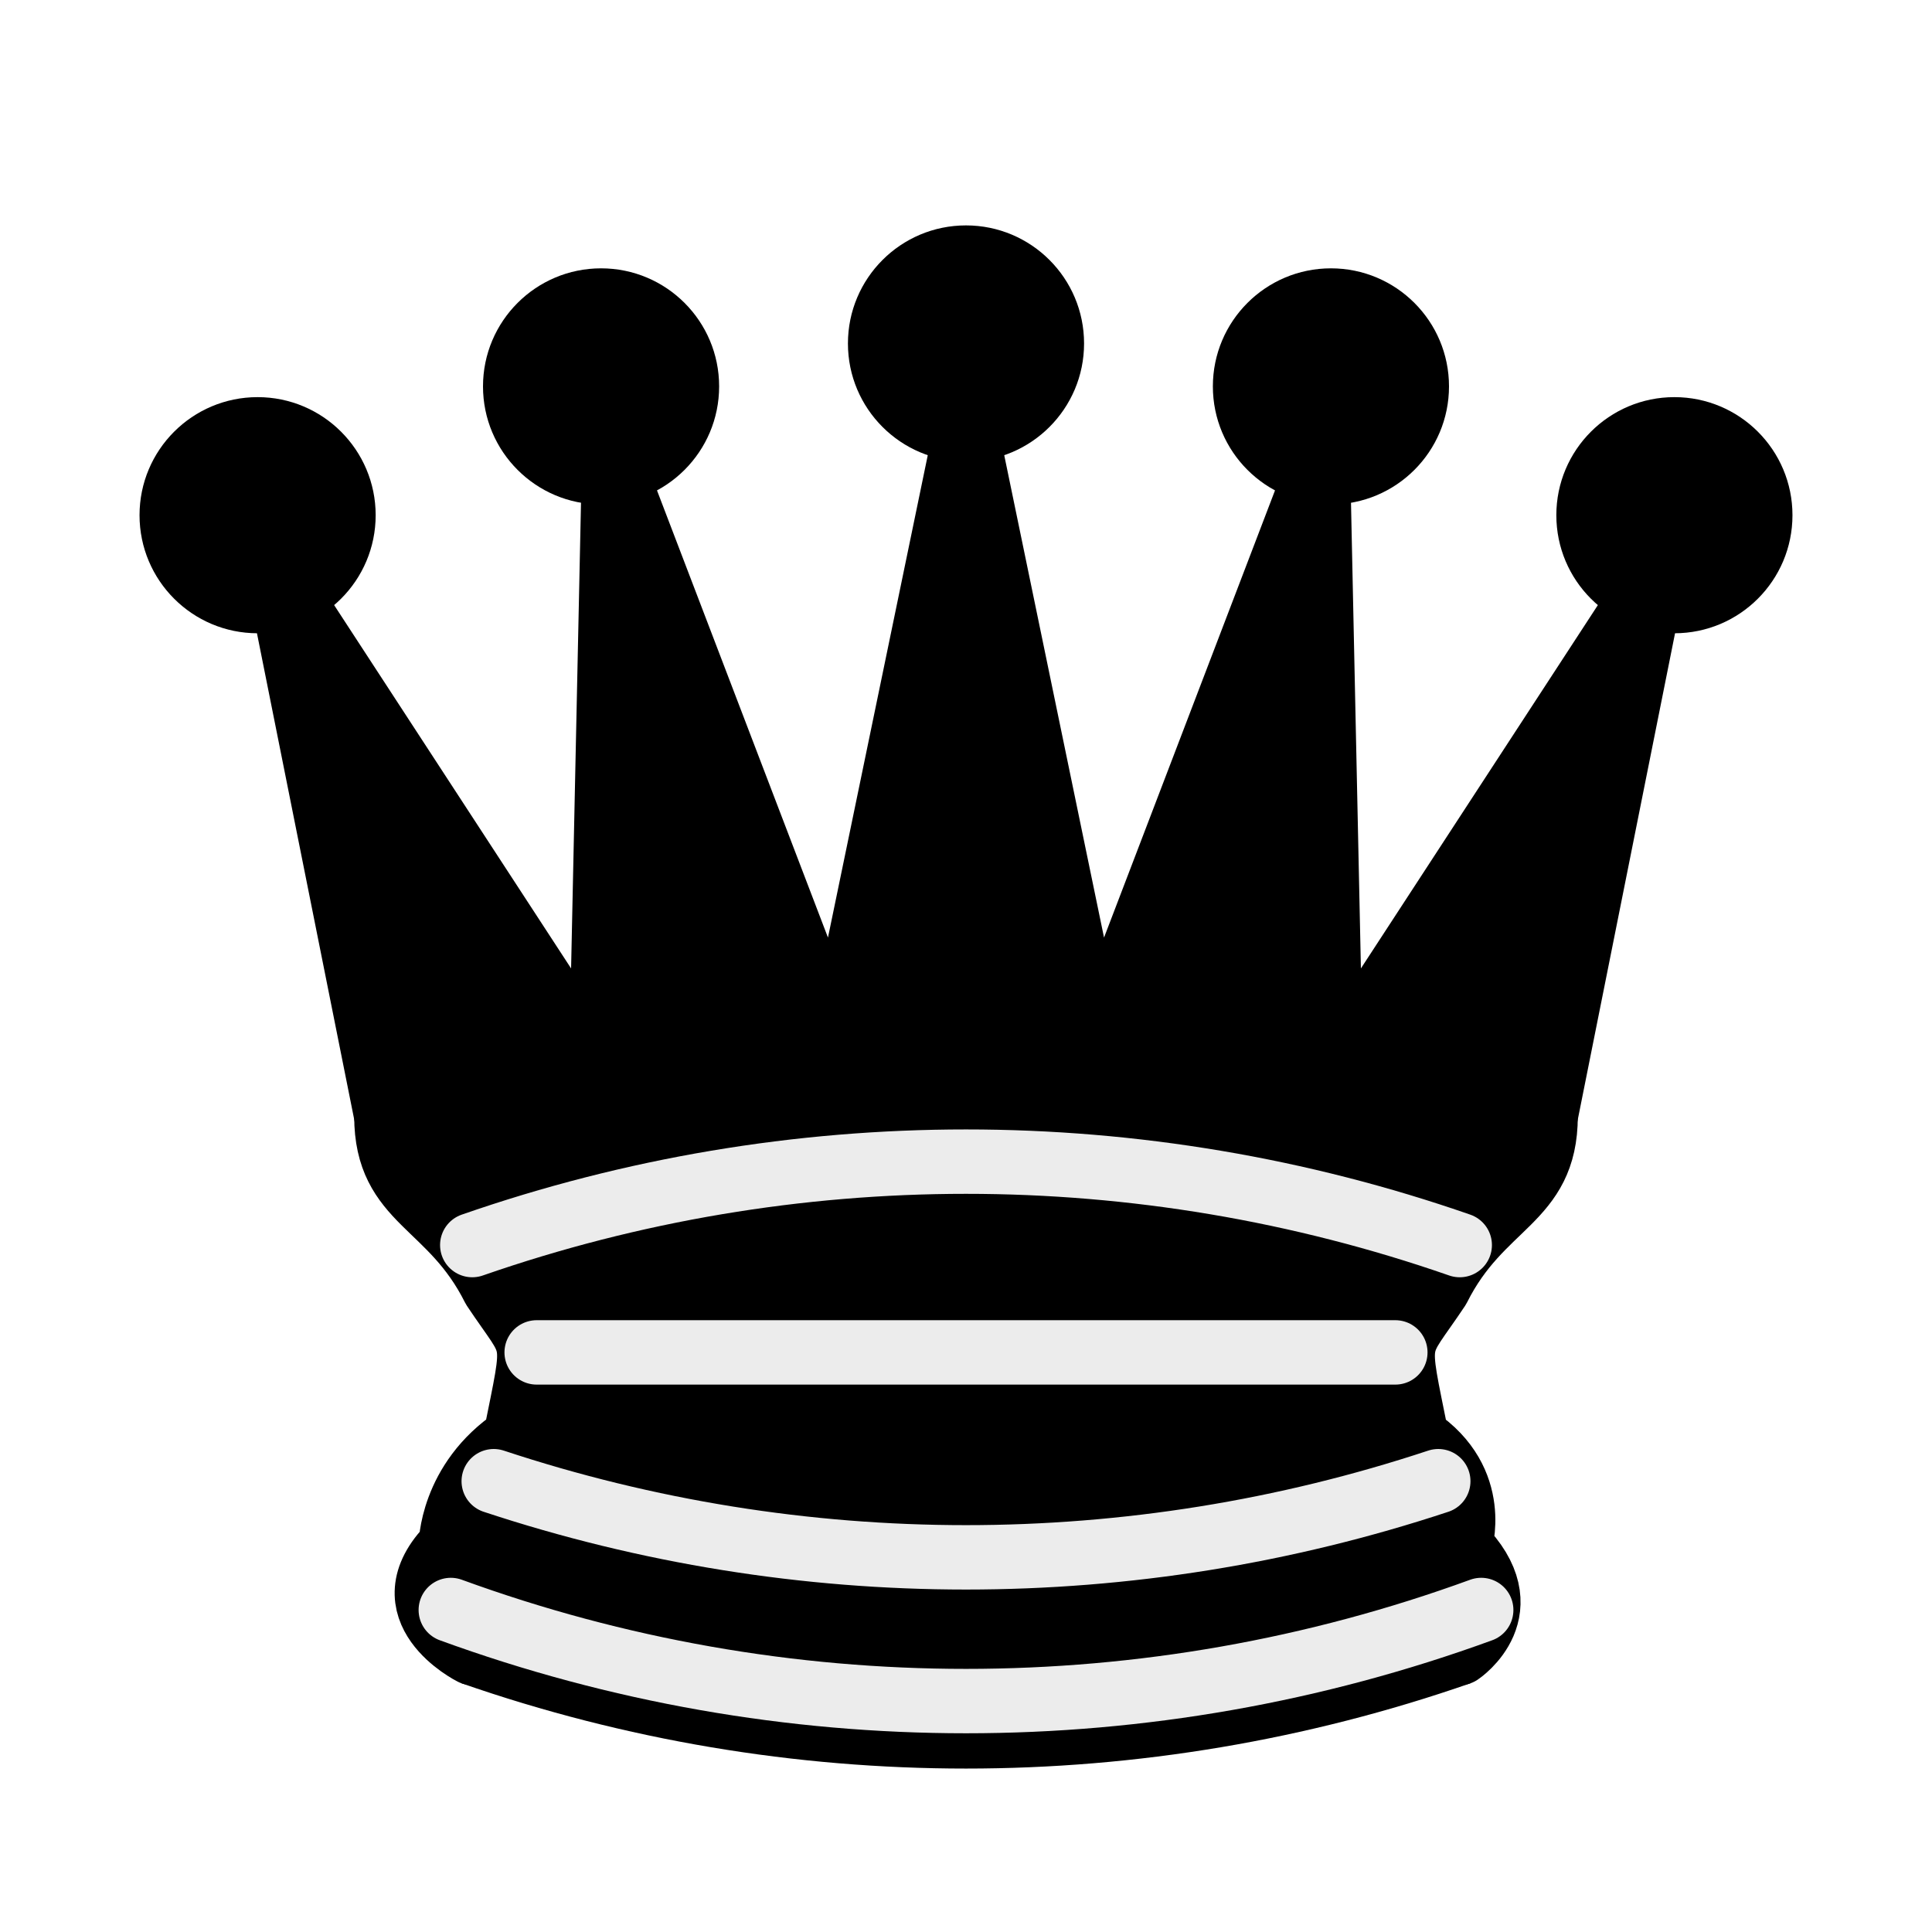
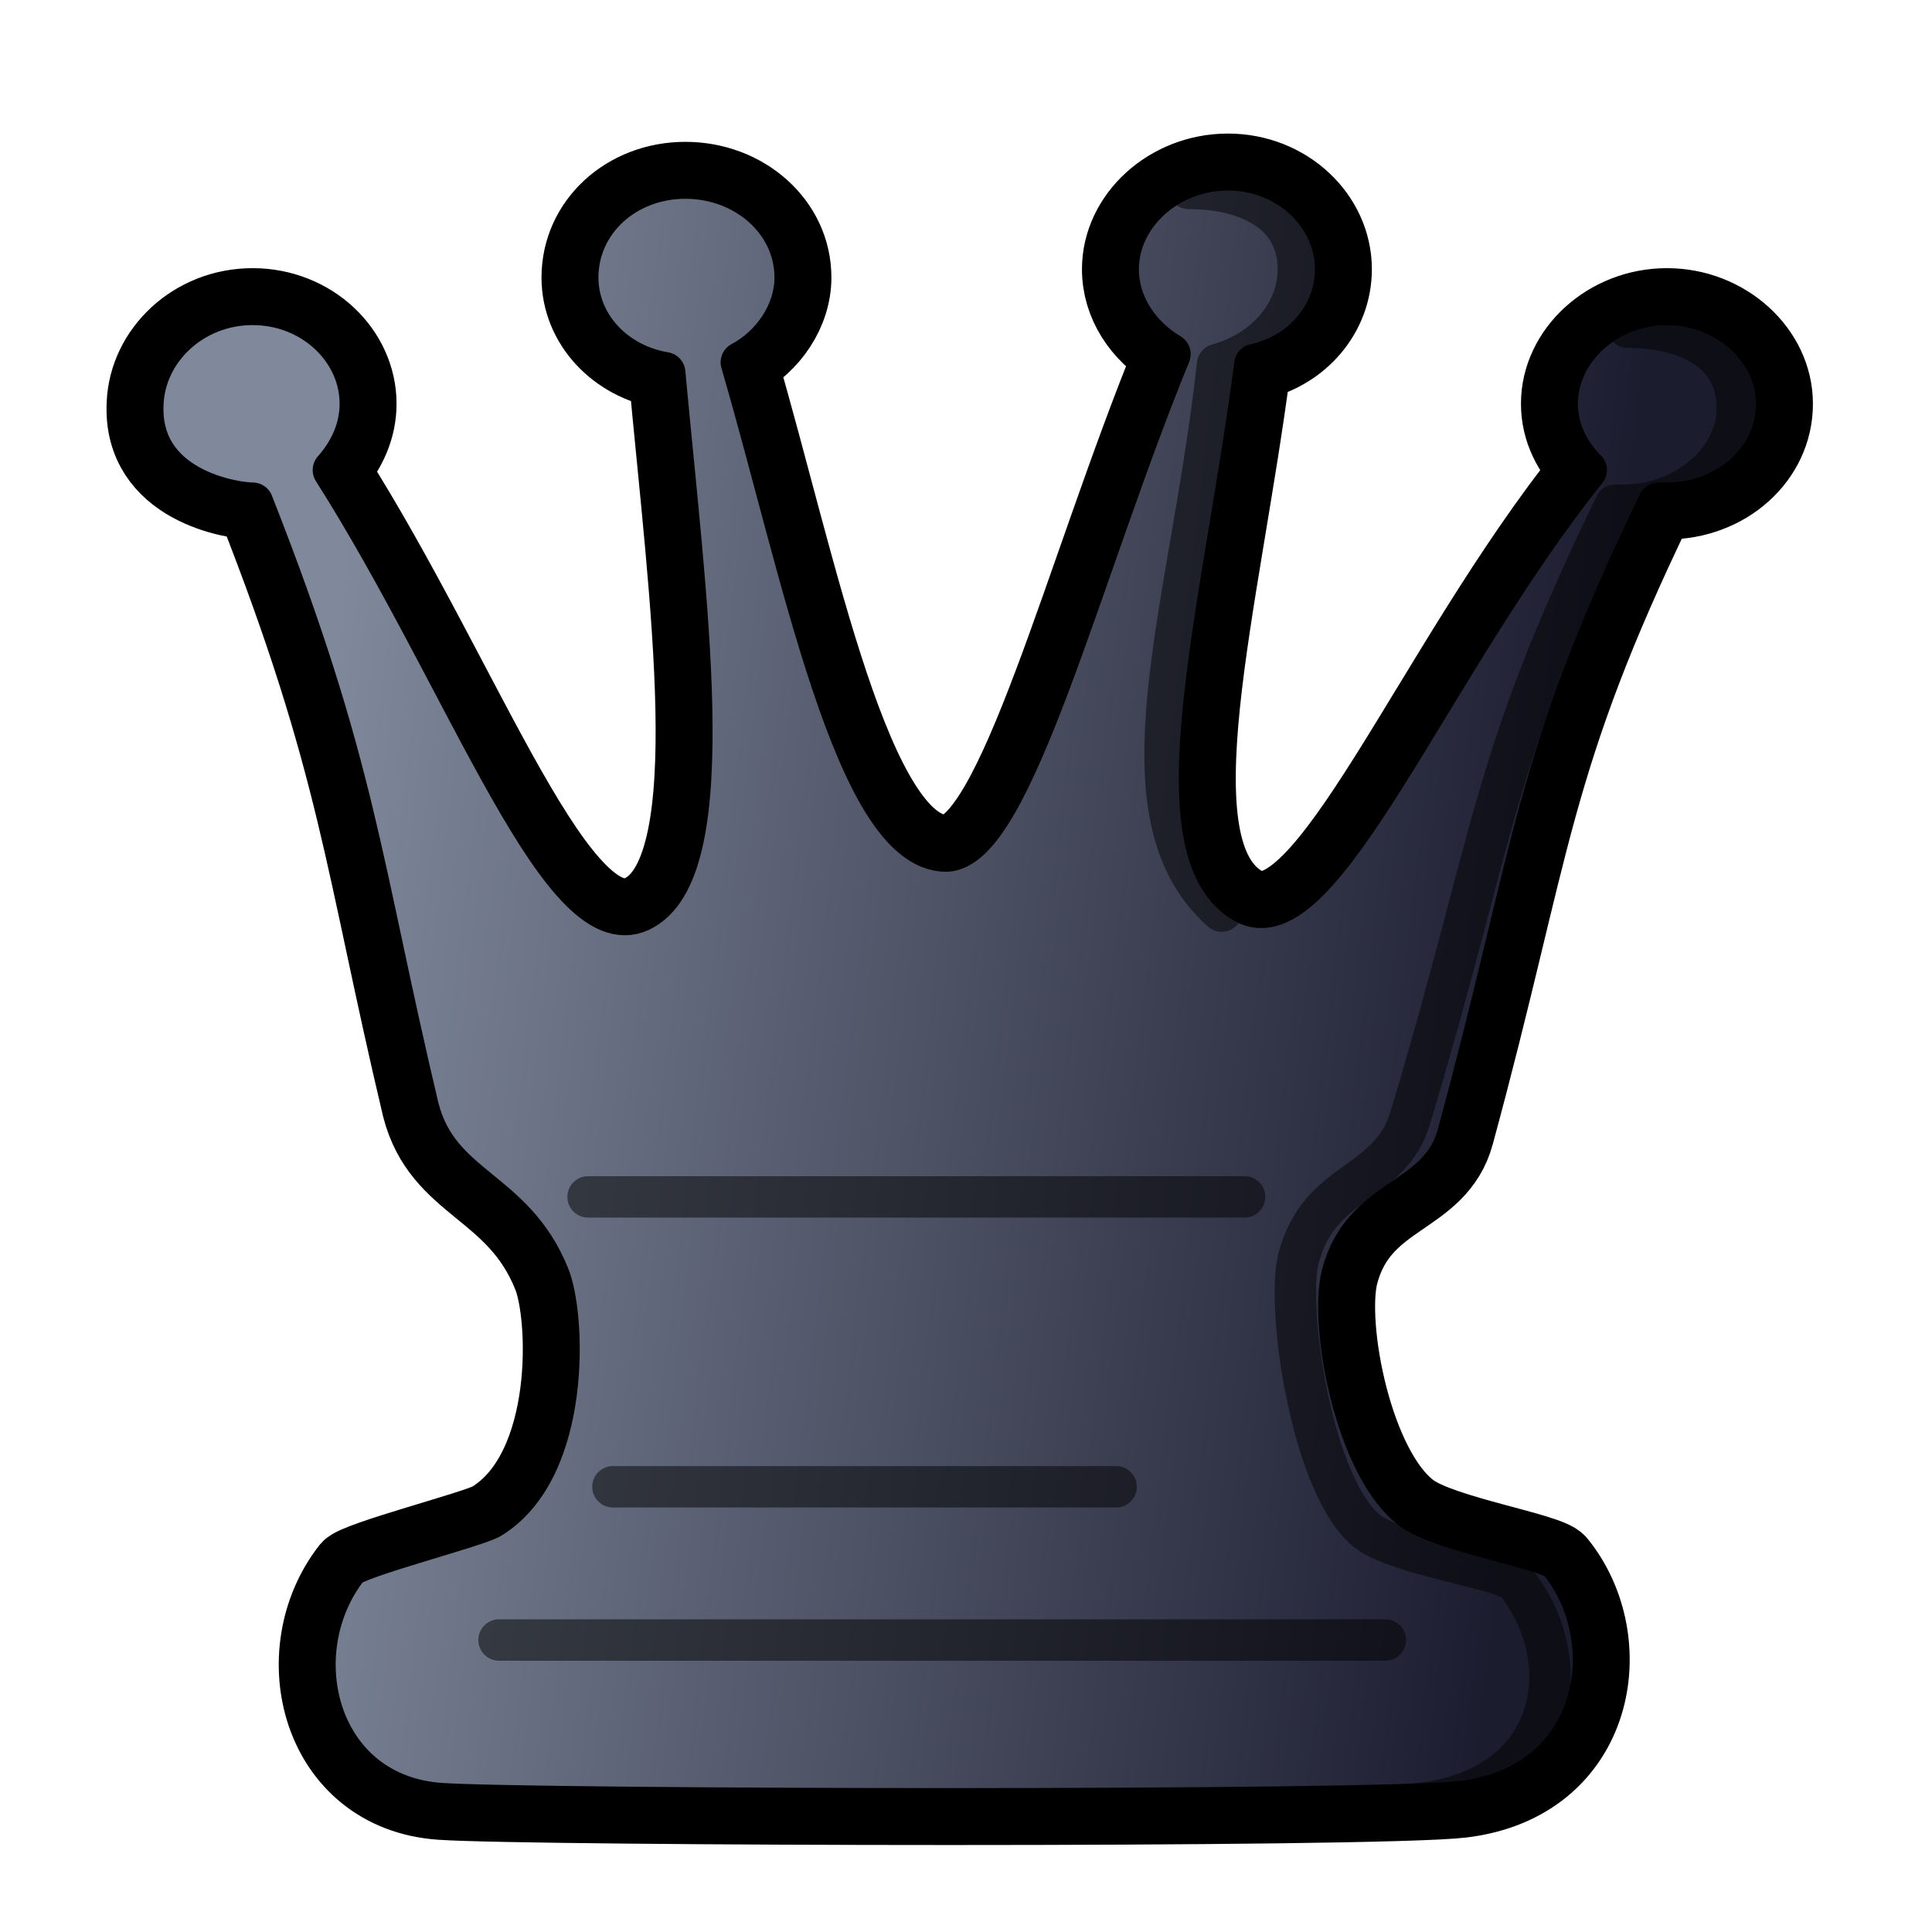
- <svg xmlns="http://www.w3.org/2000/svg" style="color-scheme:light only" width="45" height="45" viewBox="0 0 45 45">
-   <g fill-rule="evenodd" stroke="#000" stroke-linecap="round" stroke-linejoin="round" stroke-width="1.5">
-     <g stroke="none">
-       <circle cx="6" cy="12" r="2.75" />
-       <circle cx="14" cy="9" r="2.75" />
-       <circle cx="22.5" cy="8" r="2.75" />
-       <circle cx="31" cy="9" r="2.75" />
-       <circle cx="39" cy="12" r="2.75" />
-     </g>
-     <path stroke-linecap="butt" d="M9 26c8.5-1.5 21-1.5 27 0l2.5-12.5L31 25l-.3-14.1-5.2 13.6-3-14.5-3 14.5-5.2-13.6L14 25 6.5 13.5z" />
-     <path stroke-linecap="butt" d="M9 26c0 2 1.5 2 2.5 4 1 1.5 1 1 .5 3.5-1.5 1-1.5 2.5-1.5 2.5-1.5 1.5.5 2.5.5 2.5 6.5 1 16.5 1 23 0 0 0 1.5-1 0-2.5 0 0 .5-1.5-1-2.5-.5-2.5-.5-2 .5-3.5 1-2 2.5-2 2.5-4-8.5-1.5-18.5-1.5-27 0z" />
-     <path fill="none" stroke-linecap="butt" d="M11 38.5a35 35 1 0 0 23 0" />
-     <path fill="none" stroke="#ececec" d="M11 29a35 35 1 0 1 23 0m-21.5 2.5h20m-21 3a35 35 1 0 0 22 0m-23 3a35 35 1 0 0 24 0" />
-   </g>
+ <svg xmlns="http://www.w3.org/2000/svg" xmlns:xlink="http://www.w3.org/1999/xlink" style="color-scheme:light only" id="queen" viewBox="0 0 933 933">
+   <style id="style-base">.base{fill-opacity:1;fill-rule:evenodd;stroke-miterlimit:4;stroke-dasharray:none;stroke-linecap:round;stroke-linejoin:round;stroke-opacity:1}.stroke-medium{stroke-width:20}.stroke-color{stroke:#000}</style>
+   <defs id="defs1194">
+     <linearGradient xlink:href="#fillGradient" id="main-gradient" x1="660.5" x2="757.7" y1="90.4" y2="103.7" gradientTransform="matrix(6.24848 0 0 7.12396 -3975 -259)" gradientUnits="userSpaceOnUse" />
+     <linearGradient id="fillGradient">
+       <stop id="stop0" offset="0" stop-color="#7f899b" stop-opacity="1" />
+       <stop id="stop1" offset="1" stop-color="#1c1c2f" stop-opacity="1" />
+     </linearGradient>
+   </defs>
+   <path id="boundary" fill="none" stroke-width="35" d="M593 82c-29 0-53 22-53 48 0 17 10 32 25 41-43 105-76 239-108 240-44 0-70-137-99-236 15-8 26-24 26-41 0-27-24-48-53-48s-52 21-52 48c0 23 18 42 42 46 10 109 28 237-10 259-39 23-84-108-150-212 8-9 13-20 13-32 0-26-23-48-52-48s-52 22-53 48c-2 41 44 48 53 48 50 127 52 174 80 292 10 39 46 39 63 81 8 19 11 93-28 117-6 4-65 19-69 24-32 41-15 110 45 114 43 3 450 4 493-1 67-8 78-78 47-116-5-6-56-14-71-25-27-20-40-88-34-113 10-39 47-35 56-68 38-140 36-179 97-305h4c29 0 53-21 53-48 0-26-24-48-53-48s-53 22-53 48c0 13 6 24 14 32-76 95-128 230-165 209-44-25-10-144 5-260 23-5 39-24 39-46 0-26-23-48-52-48" class="base stroke-color" />
+   <path id="main" fill="url(#main-gradient)" d="M593 82c-29 0-53 22-53 48 0 17 10 32 25 41-43 105-76 239-108 240-44 0-70-137-99-236 15-8 26-24 26-41 0-27-24-48-53-48s-52 21-52 48c0 23 18 42 42 46 10 109 28 237-10 259-39 23-84-108-150-212 8-9 13-20 13-32 0-26-23-48-52-48s-52 22-53 48c-2 41 44 48 53 48 50 127 52 174 80 292 10 39 46 39 63 81 8 19 11 93-28 117-6 4-65 19-69 24-32 41-15 110 45 114 43 3 450 4 493-1 67-8 78-78 47-116-5-6-56-14-71-25-27-20-40-88-34-113 10-39 47-35 56-68 38-140 36-179 97-305h4c29 0 53-21 53-48 0-26-24-48-53-48s-53 22-53 48c0 13 6 24 14 32-76 95-128 230-165 209-44-25-10-144 5-260 23-5 39-24 39-46 0-26-23-48-52-48" class="base stroke-color stroke-medium" />
+   <path id="deco-lines" fill="none" d="M284 578h317zm12 140h243zm-55 74h428z" class="base stroke-color stroke-medium" opacity=".5" />
+   <path id="deco-side" fill="none" d="M590 440c-53-47-15-146-2-264 22-6 39-24 39-46 0-27-24-39-53-39m111 780c67-7 78-68 47-107-5-6-56-13-71-24-27-20-40-107-34-132 10-39 44-35 54-68 42-140 38-170 99-296h4c29 0 55-21 55-47 0-27-24-39-53-39" class="base stroke-color stroke-medium" opacity=".5" />
</svg>
